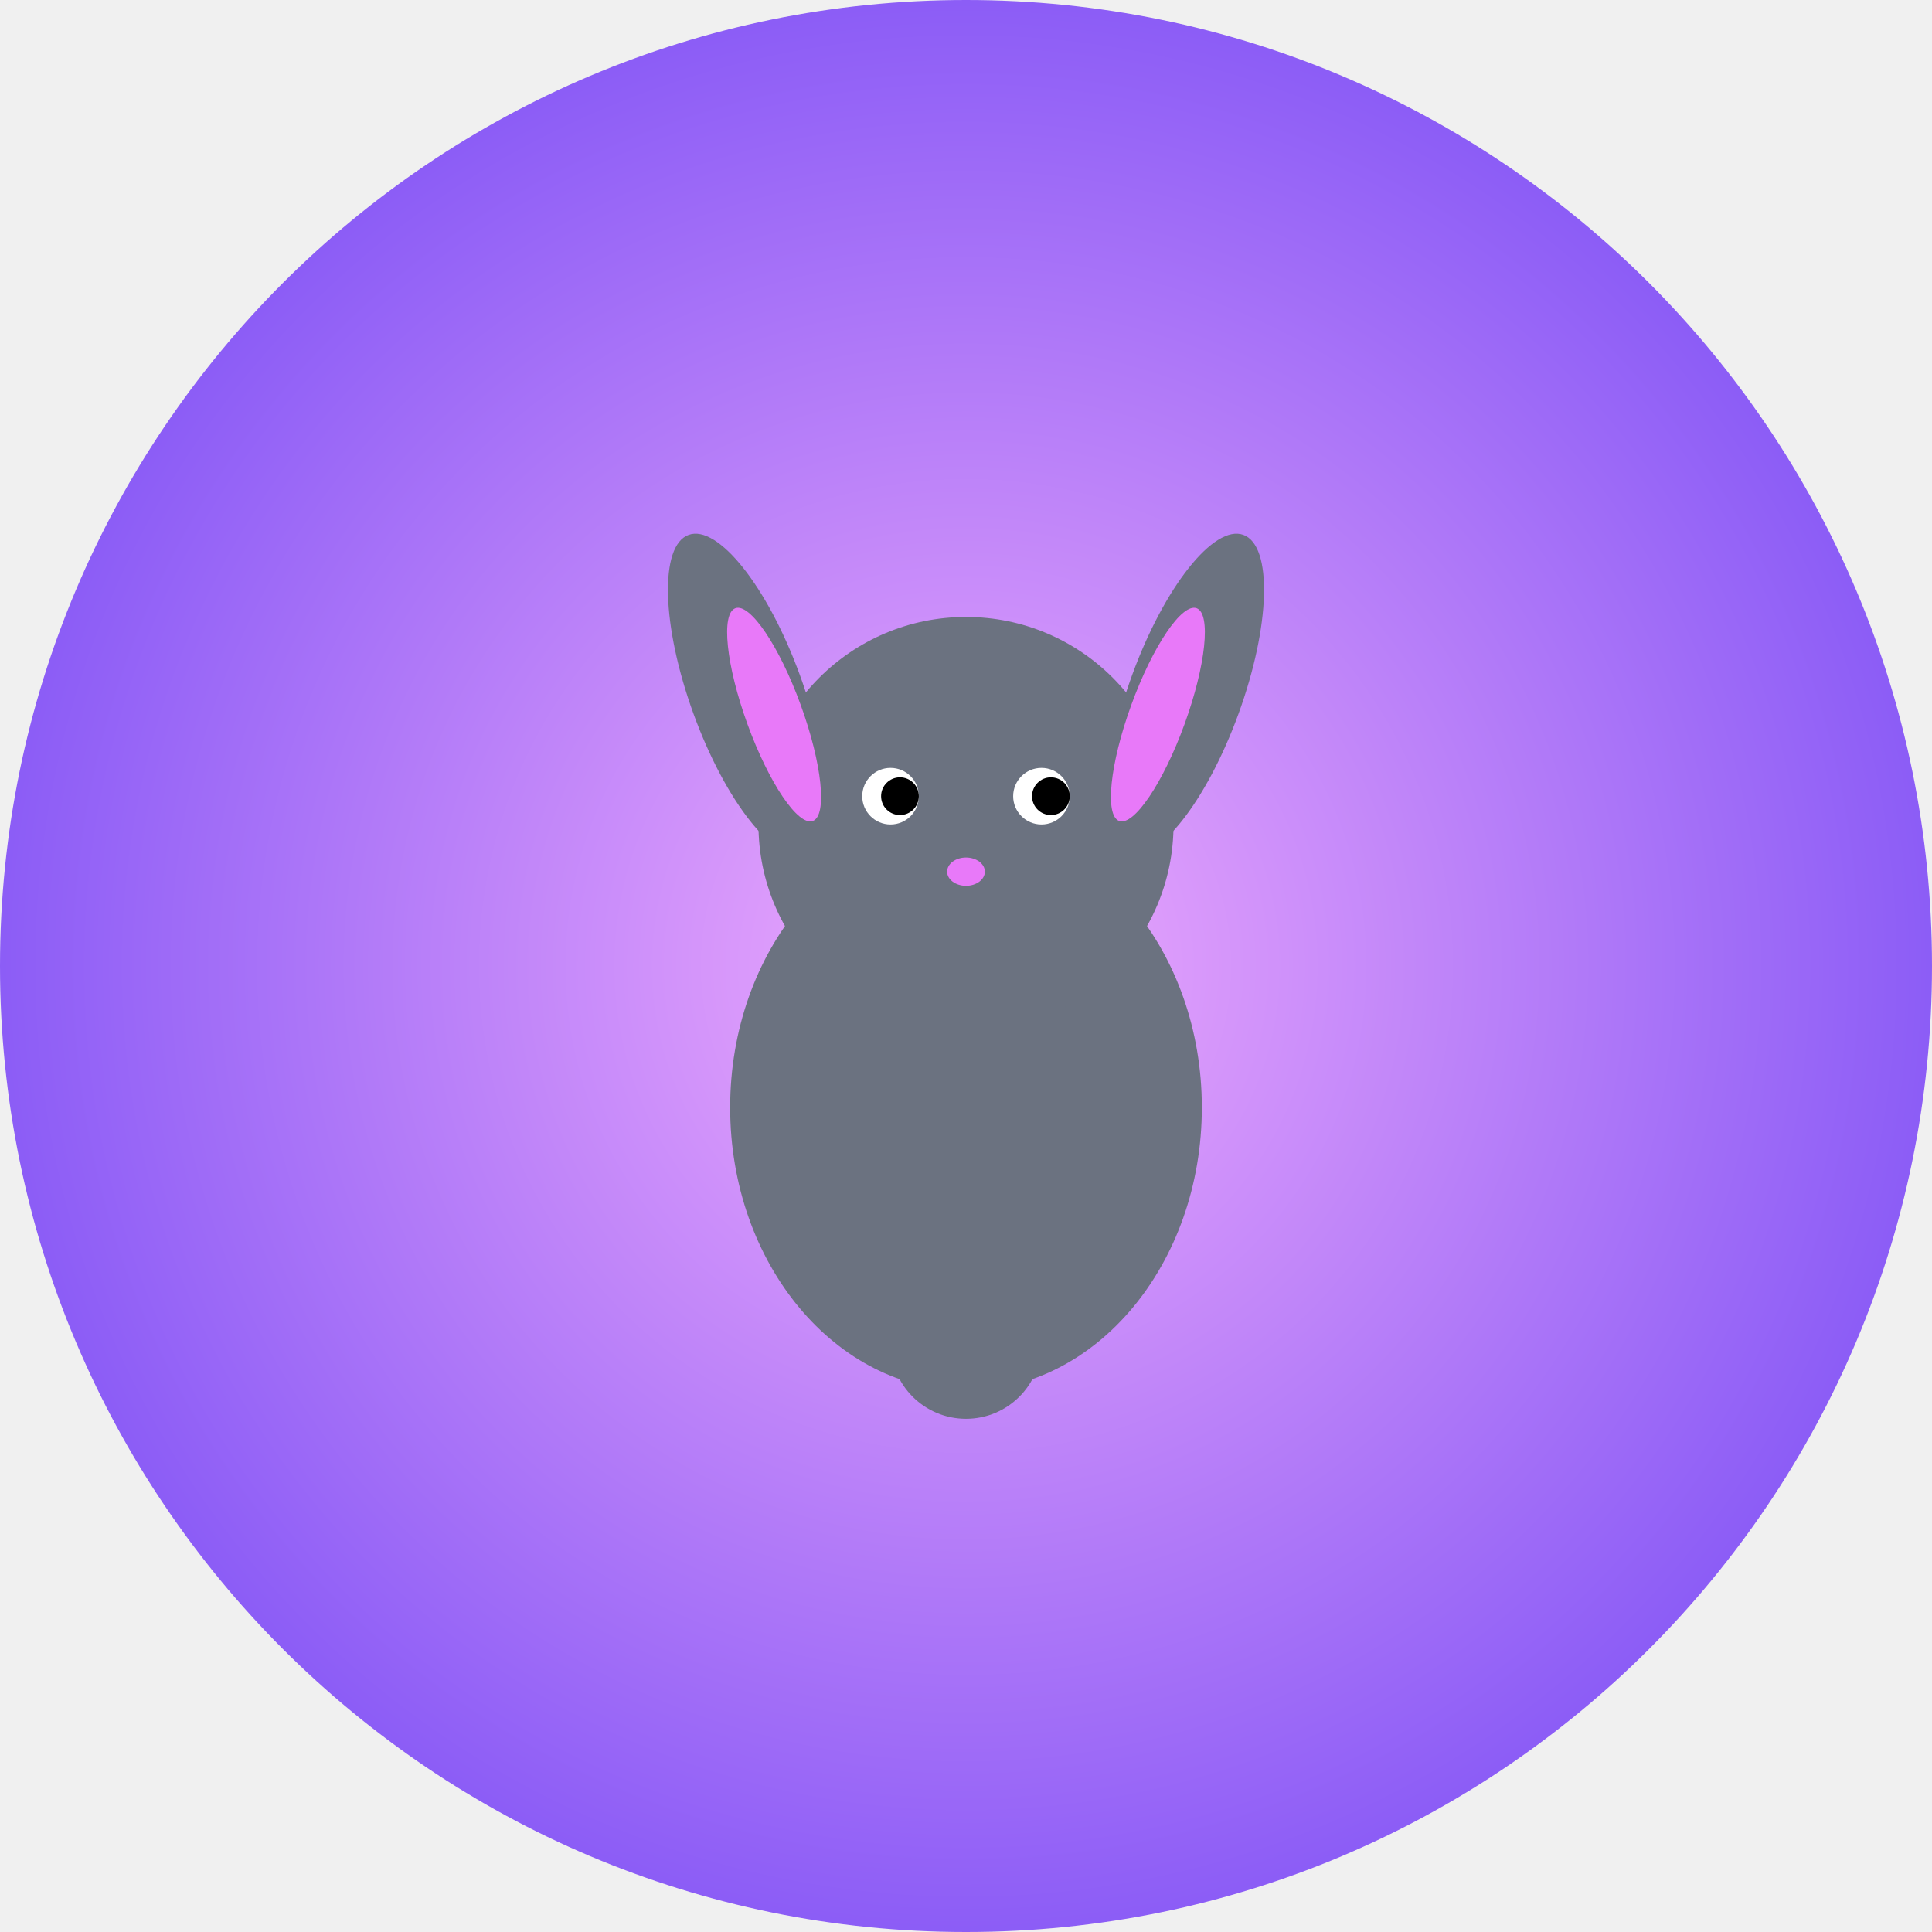
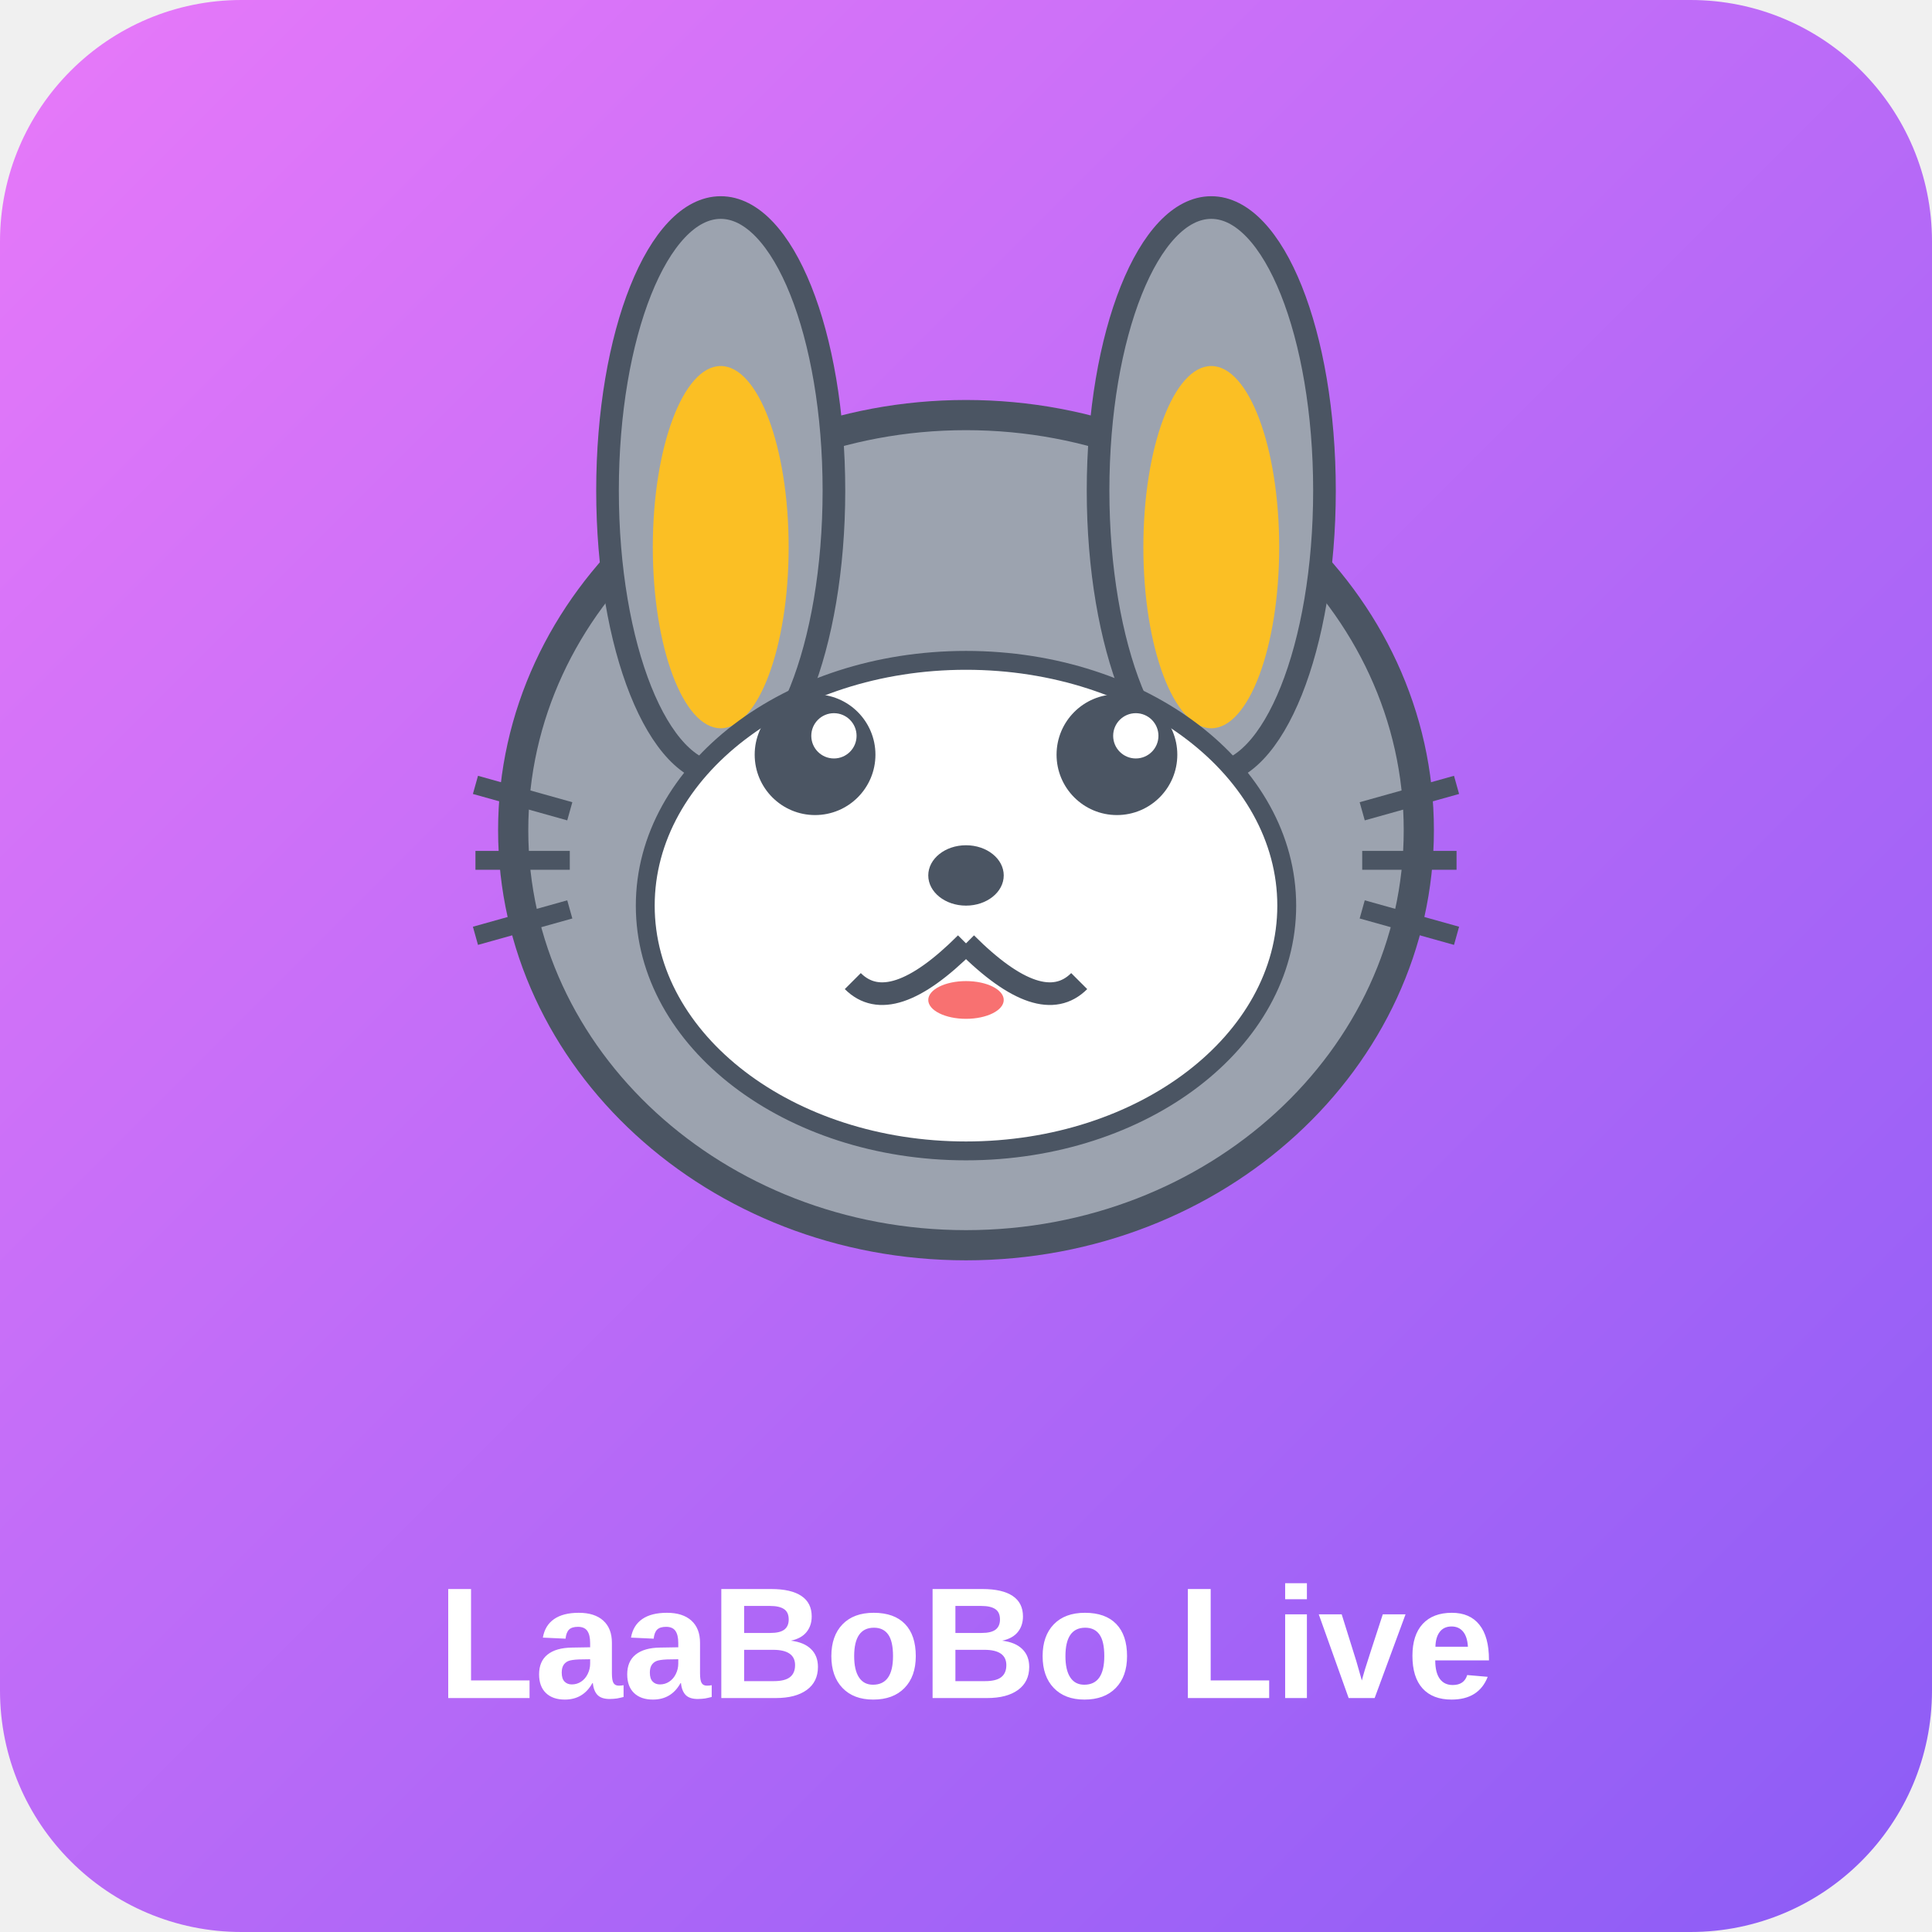
<svg xmlns="http://www.w3.org/2000/svg" width="512" height="512" viewBox="0 0 512 512" fill="none">
  <defs>
-     <radialGradient id="bg512" cx="50%" cy="50%" r="50%">
-       <stop offset="0%" style="stop-color:#f0abfc" />
-       <stop offset="100%" style="stop-color:#8b5cf6" />
-     </radialGradient>
+     <linearGradient id="bgGradient512" x1="0%" y1="0%" x2="100%" y2="100%">
+       <stop offset="0%" style="stop-color:#e879f9;stop-opacity:1" />
+       <stop offset="100%" style="stop-color:#8b5cf6;stop-opacity:1" />
+     </linearGradient>
  </defs>
-   <circle cx="256" cy="256" r="256" fill="url(#bg512)" />
-   <g transform="translate(256, 256) scale(2.5)">
-     <ellipse cx="0" cy="15" rx="25" ry="30" fill="#6b7280" />
-     <circle cx="0" cy="-15" r="22" fill="#6b7280" />
-     <ellipse cx="-12" cy="-35" rx="6" ry="18" fill="#6b7280" transform="rotate(-20)" />
-     <ellipse cx="12" cy="-35" rx="6" ry="18" fill="#6b7280" transform="rotate(20)" />
-     <ellipse cx="-10" cy="-32" rx="3" ry="12" fill="#e879f9" transform="rotate(-20)" />
-     <ellipse cx="10" cy="-32" rx="3" ry="12" fill="#e879f9" transform="rotate(20)" />
-     <circle cx="-8" cy="-18" r="3" fill="white" />
-     <circle cx="8" cy="-18" r="3" fill="white" />
-     <circle cx="-7" cy="-18" r="2" fill="black" />
-     <circle cx="9" cy="-18" r="2" fill="black" />
-     <ellipse cx="0" cy="-10" rx="2" ry="1.5" fill="#e879f9" />
-     <circle cx="0" cy="40" r="8" fill="#6b7280" />
+   <rect width="512" height="512" fill="url(#bgGradient512)" rx="64" />
+   <g transform="translate(256, 220)">
+     <ellipse cx="0" cy="0" rx="120" ry="110" fill="#9ca3af" stroke="#4b5563" stroke-width="8" />
+     <ellipse cx="-65" cy="-90" rx="30" ry="75" fill="#9ca3af" stroke="#4b5563" stroke-width="6" />
+     <ellipse cx="-65" cy="-75" rx="18" ry="48" fill="#fbbf24" />
+     <ellipse cx="65" cy="-90" rx="30" ry="75" fill="#9ca3af" stroke="#4b5563" stroke-width="6" />
+     <ellipse cx="65" cy="-75" rx="18" ry="48" fill="#fbbf24" />
+     <ellipse cx="0" cy="20" rx="85" ry="65" fill="white" stroke="#4b5563" stroke-width="5" />
+     <circle cx="-40" cy="-20" r="16" fill="#4b5563" />
+     <circle cx="40" cy="-20" r="16" fill="#4b5563" />
+     <circle cx="-35" cy="-25" r="6" fill="white" />
+     <circle cx="45" cy="-25" r="6" fill="white" />
+     <ellipse cx="0" cy="12" rx="10" ry="8" fill="#4b5563" />
+     <path d="M 0 30 Q -20 50 -30 40" stroke="#4b5563" stroke-width="6" fill="none" />
+     <path d="M 0 30 Q 20 50 30 40" stroke="#4b5563" stroke-width="6" fill="none" />
+     <ellipse cx="0" cy="45" rx="10" ry="5" fill="#f87171" />
+     <line x1="-105" y1="-5" x2="-130" y2="-12" stroke="#4b5563" stroke-width="5" />
+     <line x1="-105" y1="8" x2="-130" y2="8" stroke="#4b5563" stroke-width="5" />
+     <line x1="-105" y1="21" x2="-130" y2="28" stroke="#4b5563" stroke-width="5" />
+     <line x1="105" y1="-5" x2="130" y2="-12" stroke="#4b5563" stroke-width="5" />
+     <line x1="105" y1="8" x2="130" y2="8" stroke="#4b5563" stroke-width="5" />
+     <line x1="105" y1="21" x2="130" y2="28" stroke="#4b5563" stroke-width="5" />
  </g>
+   <text x="256" y="450" text-anchor="middle" fill="white" font-size="42" font-family="Arial, sans-serif" font-weight="bold">LaaBoBo Live</text>
</svg>
